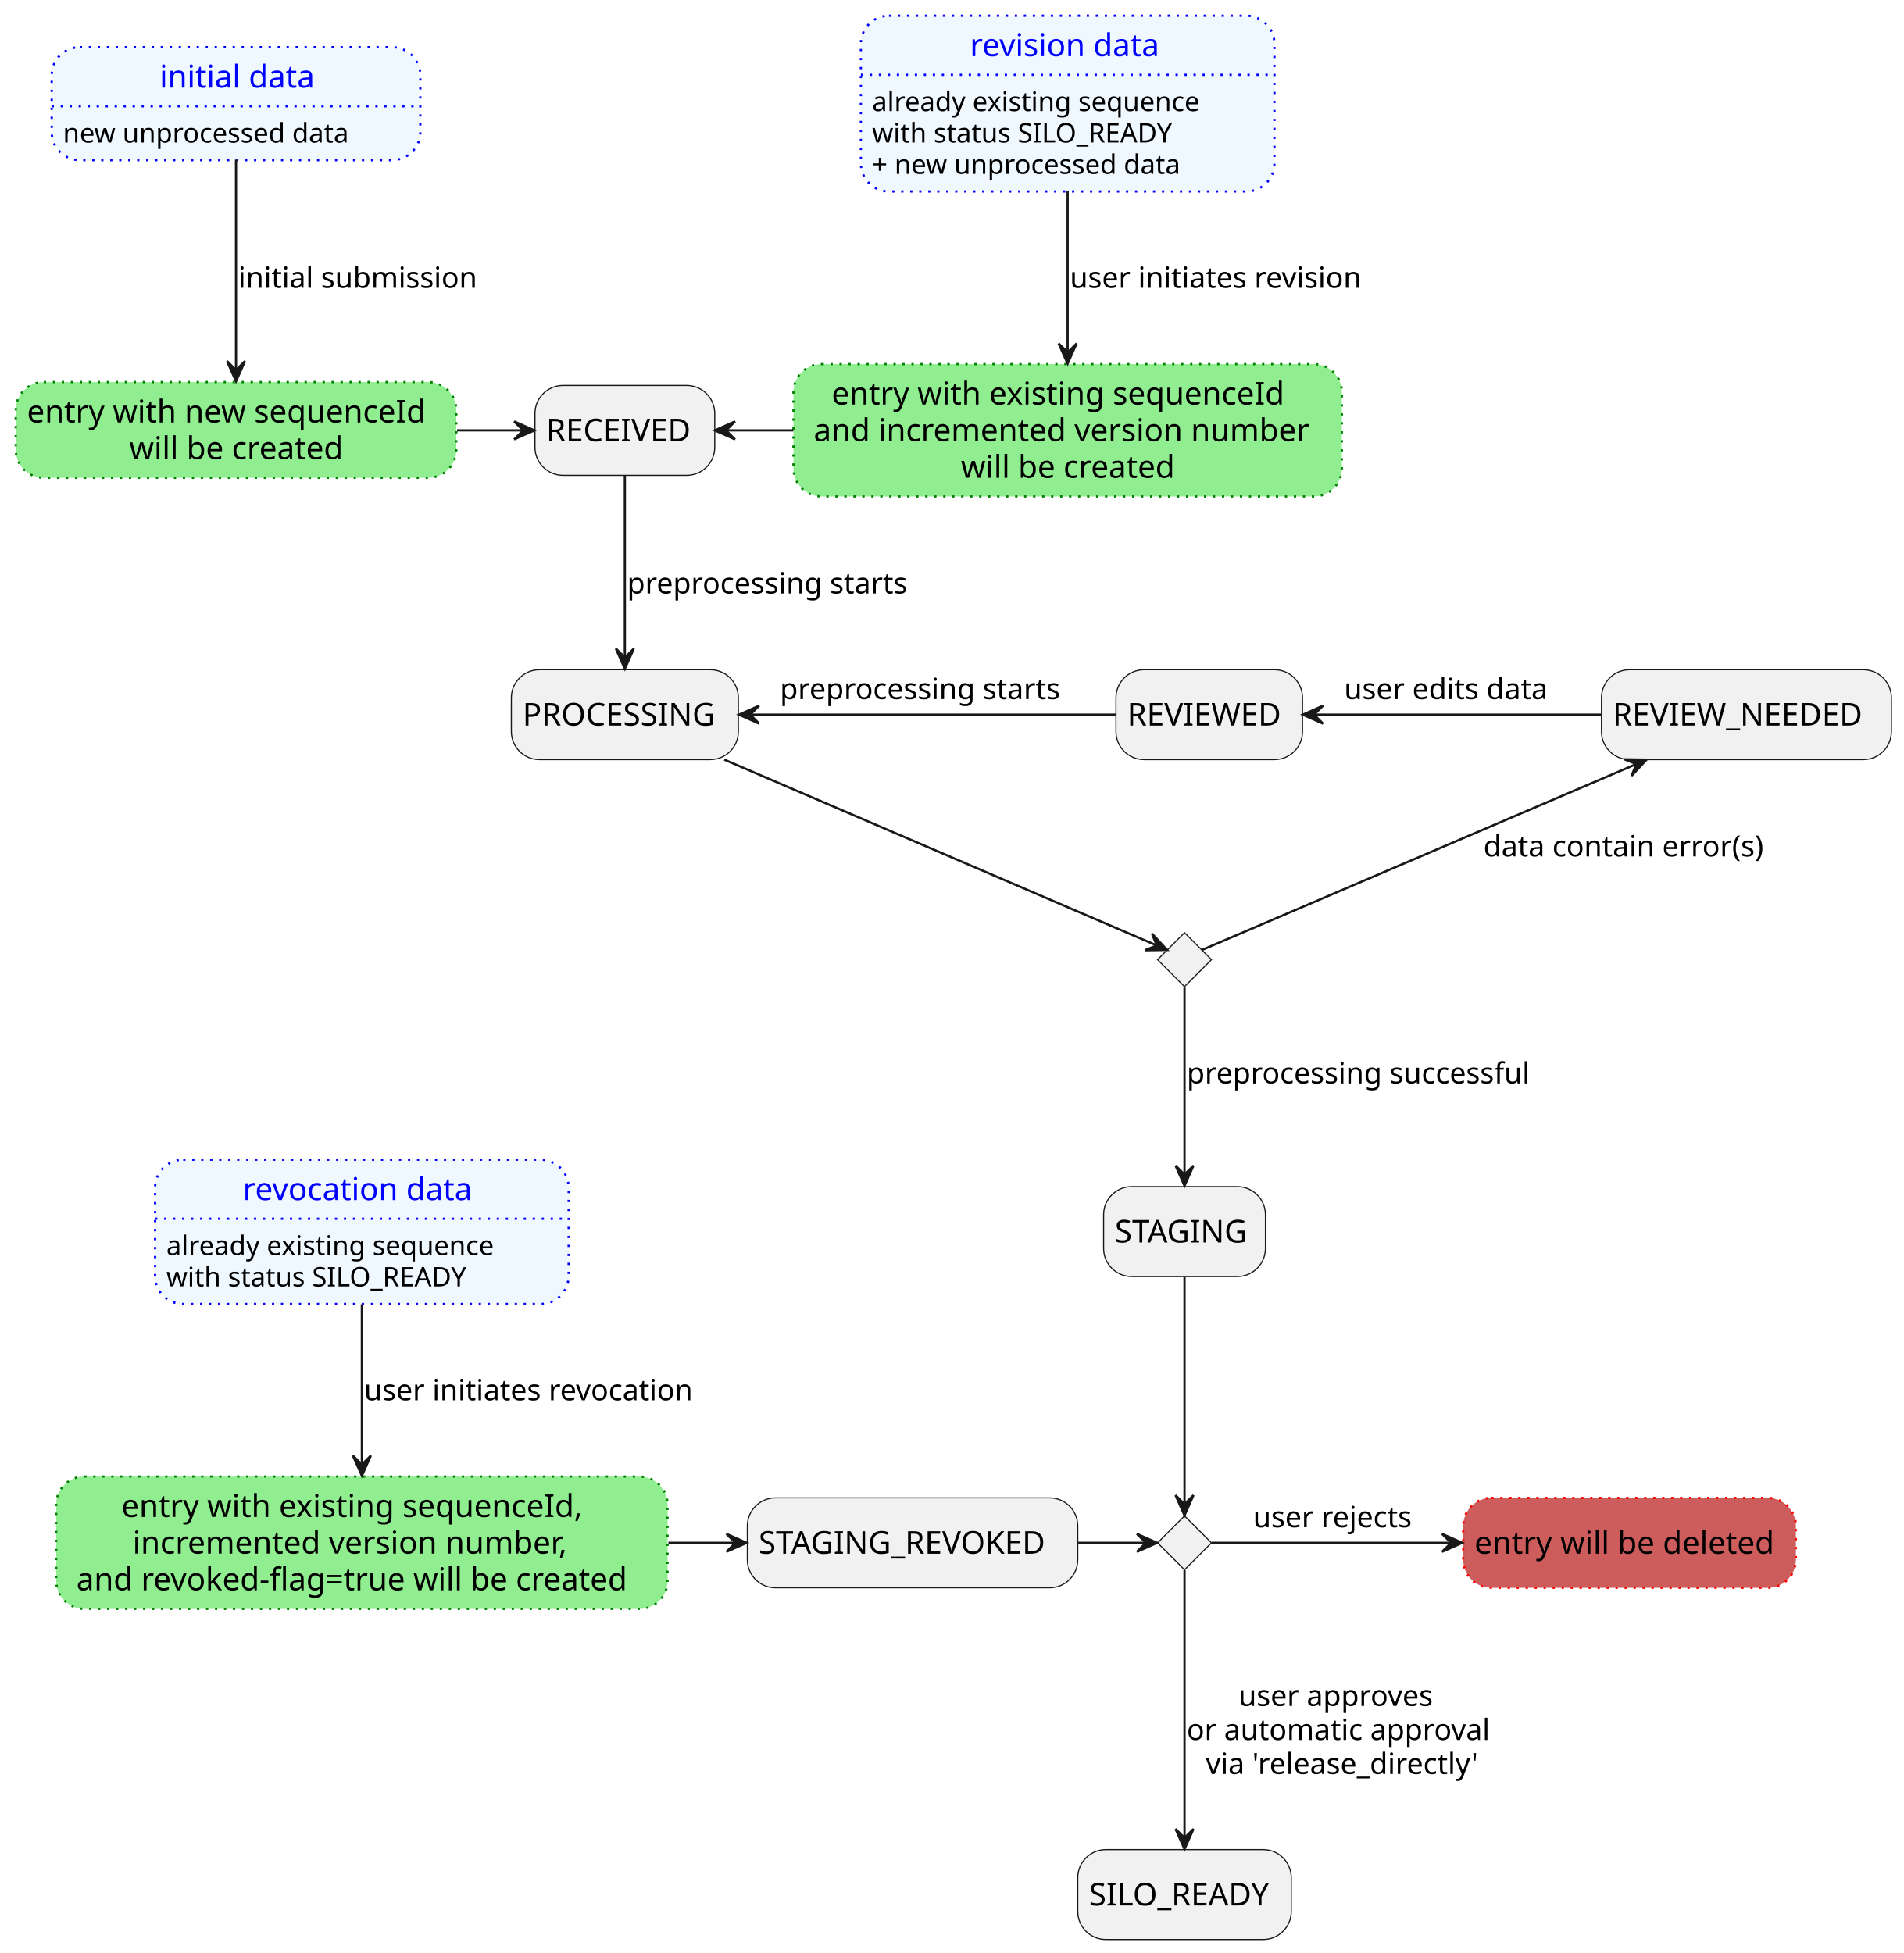
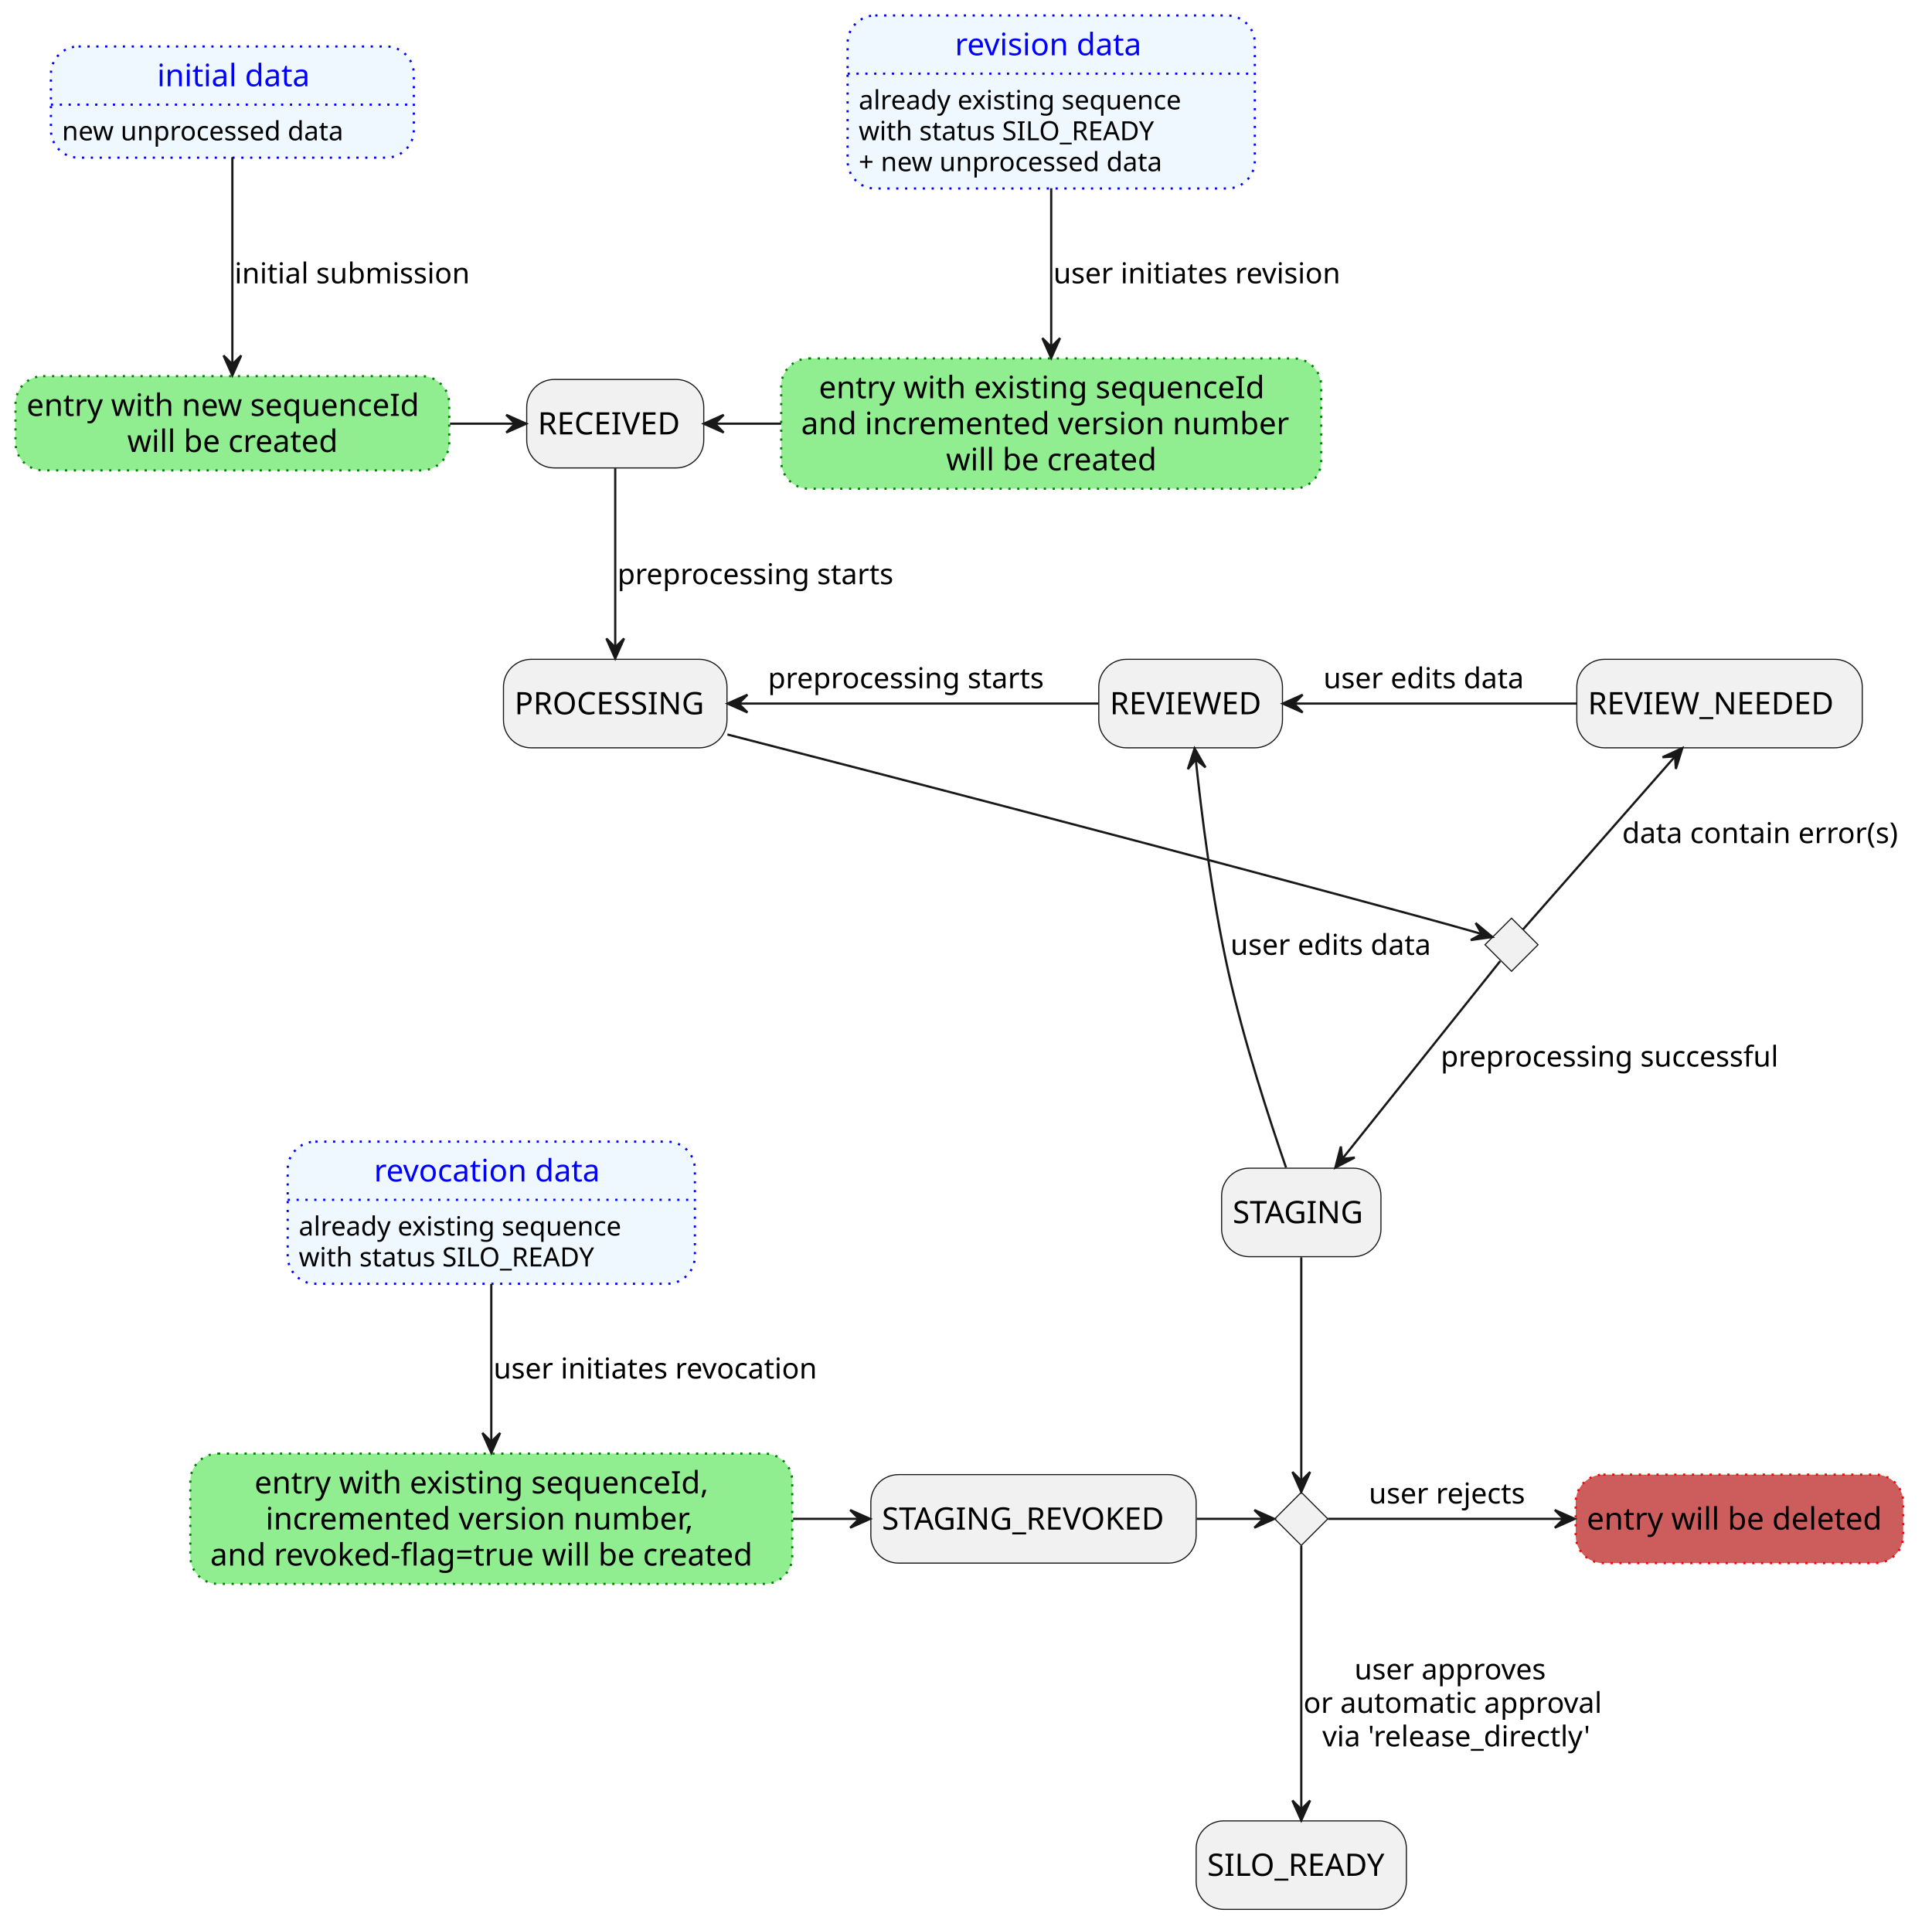
- <svg xmlns="http://www.w3.org/2000/svg" contentStyleType="text/css" height="869px" preserveAspectRatio="none" style="width:847px;height:869px;background:#FFFFFF;" version="1.1" viewBox="0 0 847 869" width="847px" zoomAndPan="magnify">
+ <svg xmlns="http://www.w3.org/2000/svg" contentStyleType="text/css" height="869px" preserveAspectRatio="none" style="width:873px;height:869px;background:#FFFFFF;" version="1.1" viewBox="0 0 873 869" width="873px" zoomAndPan="magnify">
  <defs />
  <g>
    <g id="INITIAL_DATA">
      <rect fill="#F0F8FF" height="50.266" rx="12.5" ry="12.5" style="stroke:#0000FF;stroke-width:1.0;stroke-dasharray:1.0,3.0;" width="164" x="23" y="21" />
      <line style="stroke:#0000FF;stroke-width:1.0;stroke-dasharray:1.0,3.0;" x1="23" x2="187" y1="47.297" y2="47.297" />
      <text fill="#0000FF" font-family="sans-serif" font-size="14" lengthAdjust="spacing" textLength="68" x="71" y="38.995">initial data</text>
      <text fill="#000000" font-family="sans-serif" font-size="12" lengthAdjust="spacing" textLength="144" x="28" y="63.435">new unprocessed data</text>
    </g>
    <g id="REVISION_DATA">
      <rect fill="#F0F8FF" height="78.203" rx="12.5" ry="12.5" style="stroke:#0000FF;stroke-width:1.0;stroke-dasharray:1.0,3.0;" width="184" x="383" y="7" />
      <line style="stroke:#0000FF;stroke-width:1.0;stroke-dasharray:1.0,3.0;" x1="383" x2="567" y1="33.297" y2="33.297" />
      <text fill="#0000FF" font-family="sans-serif" font-size="14" lengthAdjust="spacing" textLength="87" x="431.5" y="24.995">revision data</text>
      <text fill="#000000" font-family="sans-serif" font-size="12" lengthAdjust="spacing" textLength="164" x="388" y="49.435">already existing sequence</text>
      <text fill="#000000" font-family="sans-serif" font-size="12" lengthAdjust="spacing" textLength="145" x="388" y="63.404">with status SILO_READY</text>
      <text fill="#000000" font-family="sans-serif" font-size="12" lengthAdjust="spacing" textLength="158" x="388" y="77.373">+ new unprocessed data</text>
    </g>
    <g id="REVOKED_DATA">
-       <rect fill="#F0F8FF" height="64.234" rx="12.5" ry="12.5" style="stroke:#0000FF;stroke-width:1.0;stroke-dasharray:1.0,3.0;" width="184" x="69" y="516" />
-       <line style="stroke:#0000FF;stroke-width:1.0;stroke-dasharray:1.0,3.0;" x1="69" x2="253" y1="542.297" y2="542.297" />
-       <text fill="#0000FF" font-family="sans-serif" font-size="14" lengthAdjust="spacing" textLength="106" x="108" y="533.995">revocation data</text>
-       <text fill="#000000" font-family="sans-serif" font-size="12" lengthAdjust="spacing" textLength="164" x="74" y="558.436">already existing sequence</text>
-       <text fill="#000000" font-family="sans-serif" font-size="12" lengthAdjust="spacing" textLength="145" x="74" y="572.404">with status SILO_READY</text>
+       <rect fill="#F0F8FF" height="64.234" rx="12.5" ry="12.5" style="stroke:#0000FF;stroke-width:1.0;stroke-dasharray:1.0,3.0;" width="184" x="130" y="516" />
+       <line style="stroke:#0000FF;stroke-width:1.0;stroke-dasharray:1.0,3.0;" x1="130" x2="314" y1="542.297" y2="542.297" />
+       <text fill="#0000FF" font-family="sans-serif" font-size="14" lengthAdjust="spacing" textLength="106" x="169" y="533.995">revocation data</text>
+       <text fill="#000000" font-family="sans-serif" font-size="12" lengthAdjust="spacing" textLength="164" x="135" y="558.436">already existing sequence</text>
+       <text fill="#000000" font-family="sans-serif" font-size="12" lengthAdjust="spacing" textLength="145" x="135" y="572.404">with status SILO_READY</text>
    </g>
-     <rect fill="#F1F1F1" height="40" rx="12.5" ry="12.5" style="stroke:#181818;stroke-width:0.5;" width="147" x="332.5" y="666.5" />
-     <text fill="#000000" font-family="sans-serif" font-size="14" lengthAdjust="spacing" textLength="137" x="337.5" y="691.347">STAGING_REVOKED</text>
+     <rect fill="#F1F1F1" height="40" rx="12.5" ry="12.5" style="stroke:#181818;stroke-width:0.5;" width="147" x="393.5" y="666.5" />
+     <text fill="#000000" font-family="sans-serif" font-size="14" lengthAdjust="spacing" textLength="137" x="398.5" y="691.347">STAGING_REVOKED</text>
    <rect fill="#F1F1F1" height="40" rx="12.5" ry="12.5" style="stroke:#181818;stroke-width:0.5;" width="80" x="238" y="171.5" />
    <text fill="#000000" font-family="sans-serif" font-size="14" lengthAdjust="spacing" textLength="70" x="243" y="196.347">RECEIVED</text>
    <rect fill="#F1F1F1" height="40" rx="12.5" ry="12.5" style="stroke:#181818;stroke-width:0.5;" width="101" x="227.5" y="298" />
    <text fill="#000000" font-family="sans-serif" font-size="14" lengthAdjust="spacing" textLength="91" x="232.5" y="322.847">PROCESSING</text>
    <rect fill="#F1F1F1" height="40" rx="12.5" ry="12.5" style="stroke:#181818;stroke-width:0.5;" width="129" x="712.5" y="298" />
    <text fill="#000000" font-family="sans-serif" font-size="14" lengthAdjust="spacing" textLength="119" x="717.5" y="322.847">REVIEW_NEEDED</text>
    <rect fill="#F1F1F1" height="40" rx="12.5" ry="12.5" style="stroke:#181818;stroke-width:0.5;" width="83" x="496.5" y="298" />
    <text fill="#000000" font-family="sans-serif" font-size="14" lengthAdjust="spacing" textLength="73" x="501.5" y="322.847">REVIEWED</text>
-     <rect fill="#F1F1F1" height="40" rx="12.5" ry="12.5" style="stroke:#181818;stroke-width:0.5;" width="95" x="479.5" y="823" />
-     <text fill="#000000" font-family="sans-serif" font-size="14" lengthAdjust="spacing" textLength="85" x="484.5" y="847.847">SILO_READY</text>
+     <rect fill="#F1F1F1" height="40" rx="12.5" ry="12.5" style="stroke:#181818;stroke-width:0.5;" width="95" x="540.5" y="823" />
+     <text fill="#000000" font-family="sans-serif" font-size="14" lengthAdjust="spacing" textLength="85" x="545.5" y="847.847">SILO_READY</text>
    <rect fill="#90EE90" height="42.594" rx="12.5" ry="12.5" style="stroke:#008000;stroke-width:1.0;stroke-dasharray:1.0,3.0;" width="196" x="7" y="170" />
    <text fill="#000000" font-family="sans-serif" font-size="14" lengthAdjust="spacing" textLength="186" x="12" y="187.995">entry with new sequenceId</text>
    <text fill="#000000" font-family="sans-serif" font-size="14" lengthAdjust="spacing" textLength="99" x="57.5" y="204.292">will be created</text>
    <rect fill="#90EE90" height="58.891" rx="12.5" ry="12.5" style="stroke:#008000;stroke-width:1.0;stroke-dasharray:1.0,3.0;" width="244" x="353" y="162" />
    <text fill="#000000" font-family="sans-serif" font-size="14" lengthAdjust="spacing" textLength="210" x="370" y="179.995">entry with existing sequenceId</text>
    <text fill="#000000" font-family="sans-serif" font-size="14" lengthAdjust="spacing" textLength="230" x="362" y="196.292">and incremented version number</text>
    <text fill="#000000" font-family="sans-serif" font-size="14" lengthAdjust="spacing" textLength="99" x="427.5" y="212.589">will be created</text>
-     <rect fill="#90EE90" height="58.891" rx="12.5" ry="12.5" style="stroke:#008000;stroke-width:1.0;stroke-dasharray:1.0,3.0;" width="272" x="25" y="657" />
-     <text fill="#000000" font-family="sans-serif" font-size="14" lengthAdjust="spacing" textLength="214" x="54" y="674.995">entry with existing sequenceId,</text>
-     <text fill="#000000" font-family="sans-serif" font-size="14" lengthAdjust="spacing" textLength="204" x="59" y="691.292">incremented version number,</text>
-     <text fill="#000000" font-family="sans-serif" font-size="14" lengthAdjust="spacing" textLength="258" x="34" y="707.589">and revoked-flag=true will be created</text>
-     <rect fill="#CD5C5C" height="40" rx="12.5" ry="12.5" style="stroke:#FF0000;stroke-width:1.0;stroke-dasharray:1.0,3.0;" width="148" x="651" y="666.5" />
-     <text fill="#000000" font-family="sans-serif" font-size="14" lengthAdjust="spacing" textLength="138" x="656" y="691.347">entry will be deleted</text>
+     <rect fill="#90EE90" height="58.891" rx="12.5" ry="12.5" style="stroke:#008000;stroke-width:1.0;stroke-dasharray:1.0,3.0;" width="272" x="86" y="657" />
+     <text fill="#000000" font-family="sans-serif" font-size="14" lengthAdjust="spacing" textLength="214" x="115" y="674.995">entry with existing sequenceId,</text>
+     <text fill="#000000" font-family="sans-serif" font-size="14" lengthAdjust="spacing" textLength="204" x="120" y="691.292">incremented version number,</text>
+     <text fill="#000000" font-family="sans-serif" font-size="14" lengthAdjust="spacing" textLength="258" x="95" y="707.589">and revoked-flag=true will be created</text>
+     <rect fill="#CD5C5C" height="40" rx="12.5" ry="12.5" style="stroke:#FF0000;stroke-width:1.0;stroke-dasharray:1.0,3.0;" width="148" x="712" y="666.5" />
+     <text fill="#000000" font-family="sans-serif" font-size="14" lengthAdjust="spacing" textLength="138" x="717" y="691.347">entry will be deleted</text>
    <g id="elem_is_error">
-       <polygon fill="#F1F1F1" points="527,415,539,427,527,439,515,427,527,415" style="stroke:#181818;stroke-width:0.5;" />
+       <polygon fill="#F1F1F1" points="683,415,695,427,683,439,671,427,683,415" style="stroke:#181818;stroke-width:0.5;" />
    </g>
    <g id="elem_is_approved">
-       <polygon fill="#F1F1F1" points="527,674.5,539,686.5,527,698.5,515,686.5,527,674.5" style="stroke:#181818;stroke-width:0.5;" />
+       <polygon fill="#F1F1F1" points="588,674.5,600,686.5,588,698.5,576,686.5,588,674.5" style="stroke:#181818;stroke-width:0.5;" />
    </g>
-     <rect fill="#F1F1F1" height="40" rx="12.5" ry="12.5" style="stroke:#181818;stroke-width:0.5;" width="72" x="491" y="528" />
-     <text fill="#000000" font-family="sans-serif" font-size="14" lengthAdjust="spacing" textLength="62" x="496" y="552.847">STAGING</text>
+     <rect fill="#F1F1F1" height="40" rx="12.5" ry="12.5" style="stroke:#181818;stroke-width:0.5;" width="72" x="552" y="528" />
+     <text fill="#000000" font-family="sans-serif" font-size="14" lengthAdjust="spacing" textLength="62" x="557" y="552.847">STAGING</text>
    <g id="link_INITIAL_DATA_CREATING_SUBMIT">
      <path d="M105,71.02 C105,96.9 105,137.94 105,164.55 " fill="none" id="INITIAL_DATA-to-CREATING_SUBMIT" style="stroke:#181818;stroke-width:1.0;" />
      <polygon fill="#181818" points="105,169.67,109,160.67,105,164.67,101,160.67,105,169.67" style="stroke:#181818;stroke-width:1.0;" />
      <text fill="#000000" font-family="sans-serif" font-size="13" lengthAdjust="spacing" textLength="109" x="106" y="128.067">initial submission</text>
    </g>
    <g id="link_CREATING_SUBMIT_RECEIVED">
      <path d="M203.33,191.5 C213.1,191.5 222.87,191.5 232.64,191.5 " fill="none" id="CREATING_SUBMIT-to-RECEIVED" style="stroke:#181818;stroke-width:1.0;" />
      <polygon fill="#181818" points="237.75,191.5,228.75,187.5,232.75,191.5,228.75,195.5,237.75,191.5" style="stroke:#181818;stroke-width:1.0;" />
    </g>
    <g id="link_REVISION_DATA_CREATING_REVISE">
      <path d="M475,85.08 C475,107.37 475,135.27 475,156.77 " fill="none" id="REVISION_DATA-to-CREATING_REVISE" style="stroke:#181818;stroke-width:1.0;" />
      <polygon fill="#181818" points="475,161.81,479,152.81,475,156.81,471,152.81,475,161.81" style="stroke:#181818;stroke-width:1.0;" />
      <text fill="#000000" font-family="sans-serif" font-size="13" lengthAdjust="spacing" textLength="135" x="476" y="128.067">user initiates revision</text>
    </g>
    <g id="link_RECEIVED_CREATING_REVISE">
      <path d="M323.2,191.5 C333.13,191.5 343.05,191.5 352.97,191.5 " fill="none" id="RECEIVED-backto-CREATING_REVISE" style="stroke:#181818;stroke-width:1.0;" />
      <polygon fill="#181818" points="318.02,191.5,327.02,195.5,323.02,191.5,327.02,187.5,318.02,191.5" style="stroke:#181818;stroke-width:1.0;" />
    </g>
    <g id="link_REVOKED_DATA_CREATING_REVOKE">
-       <path d="M161,580.32 C161,601.59 161,629.72 161,651.54 " fill="none" id="REVOKED_DATA-to-CREATING_REVOKE" style="stroke:#181818;stroke-width:1.0;" />
-       <polygon fill="#181818" points="161,656.66,165,647.66,161,651.66,157,647.66,161,656.66" style="stroke:#181818;stroke-width:1.0;" />
-       <text fill="#000000" font-family="sans-serif" font-size="13" lengthAdjust="spacing" textLength="153" x="162" y="623.067">user initiates revocation</text>
+       <path d="M222,580.32 C222,601.59 222,629.72 222,651.54 " fill="none" id="REVOKED_DATA-to-CREATING_REVOKE" style="stroke:#181818;stroke-width:1.0;" />
+       <polygon fill="#181818" points="222,656.66,226,647.66,222,651.66,218,647.66,222,656.66" style="stroke:#181818;stroke-width:1.0;" />
+       <text fill="#000000" font-family="sans-serif" font-size="13" lengthAdjust="spacing" textLength="153" x="223" y="623.067">user initiates revocation</text>
    </g>
    <g id="link_CREATING_REVOKE_STAGING_REVOKED">
-       <path d="M297.38,686.5 C307.25,686.5 317.13,686.5 327.01,686.5 " fill="none" id="CREATING_REVOKE-to-STAGING_REVOKED" style="stroke:#181818;stroke-width:1.0;" />
-       <polygon fill="#181818" points="332.17,686.5,323.17,682.5,327.17,686.5,323.17,690.5,332.17,686.5" style="stroke:#181818;stroke-width:1.0;" />
+       <path d="M358.38,686.5 C368.25,686.5 378.13,686.5 388.01,686.5 " fill="none" id="CREATING_REVOKE-to-STAGING_REVOKED" style="stroke:#181818;stroke-width:1.0;" />
+       <polygon fill="#181818" points="393.17,686.5,384.17,682.5,388.17,686.5,384.17,690.5,393.17,686.5" style="stroke:#181818;stroke-width:1.0;" />
    </g>
    <g id="link_STAGING_REVOKED_is_approved">
-       <path d="M479.73,686.5 C489.69,686.5 499.65,686.5 509.61,686.5 " fill="none" id="STAGING_REVOKED-to-is_approved" style="stroke:#181818;stroke-width:1.0;" />
-       <polygon fill="#181818" points="514.81,686.5,505.81,682.5,509.81,686.5,505.81,690.5,514.81,686.5" style="stroke:#181818;stroke-width:1.0;" />
+       <path d="M540.73,686.5 C550.69,686.5 560.65,686.5 570.61,686.5 " fill="none" id="STAGING_REVOKED-to-is_approved" style="stroke:#181818;stroke-width:1.0;" />
+       <polygon fill="#181818" points="575.81,686.5,566.81,682.5,570.81,686.5,566.81,690.5,575.81,686.5" style="stroke:#181818;stroke-width:1.0;" />
    </g>
    <g id="link_RECEIVED_PROCESSING">
      <path d="M278,211.68 C278,233.37 278,268.74 278,292.43 " fill="none" id="RECEIVED-to-PROCESSING" style="stroke:#181818;stroke-width:1.0;" />
      <polygon fill="#181818" points="278,297.59,282,288.59,278,292.59,274,288.59,278,297.59" style="stroke:#181818;stroke-width:1.0;" />
      <text fill="#000000" font-family="sans-serif" font-size="13" lengthAdjust="spacing" textLength="131" x="279" y="264.067">preprocessing starts</text>
    </g>
    <g id="link_PROCESSING_is_error">
-       <path d="M322.23,338.01 C380.57,363.08 479.91,405.76 514.6,420.67 " fill="none" id="PROCESSING-to-is_error" style="stroke:#181818;stroke-width:1.0;" />
-       <polygon fill="#181818" points="519.24,422.67,512.543,415.448,514.644,420.7,509.392,422.801,519.24,422.67" style="stroke:#181818;stroke-width:1.0;" />
+       <path d="M328.7,331.98 C399.42,350.17 531.65,384.42 644,415 C652.49,417.31 662,419.99 669.5,422.13 " fill="none" id="PROCESSING-to-is_error" style="stroke:#181818;stroke-width:1.0;" />
+       <polygon fill="#181818" points="674.34,423.51,666.78,417.197,669.531,422.14,664.588,424.891,674.34,423.51" style="stroke:#181818;stroke-width:1.0;" />
    </g>
    <g id="link_REVIEW_NEEDED_is_error">
-       <path d="M727.83,340.05 C665.76,366.61 563.62,410.33 534.79,422.67 " fill="none" id="REVIEW_NEEDED-backto-is_error" style="stroke:#181818;stroke-width:1.0;" />
-       <polygon fill="#181818" points="732.59,338.01,722.742,337.879,727.994,339.98,725.893,345.232,732.59,338.01" style="stroke:#181818;stroke-width:1.0;" />
-       <text fill="#000000" font-family="sans-serif" font-size="13" lengthAdjust="spacing" textLength="132" x="660" y="381.067">data contain error(s)</text>
+       <path d="M756.77,342.03 C734.77,367.07 701.02,405.48 688.19,420.09 " fill="none" id="REVIEW_NEEDED-backto-is_error" style="stroke:#181818;stroke-width:1.0;" />
+       <polygon fill="#181818" points="760.19,338.13,751.245,342.252,756.89,341.887,757.256,347.532,760.19,338.13" style="stroke:#181818;stroke-width:1.0;" />
+       <text fill="#000000" font-family="sans-serif" font-size="13" lengthAdjust="spacing" textLength="132" x="733" y="381.067">data contain error(s)</text>
    </g>
    <g id="link_REVIEWED_REVIEW_NEEDED">
      <path d="M584.89,318 C621.31,318 672.2,318 712.46,318 " fill="none" id="REVIEWED-backto-REVIEW_NEEDED" style="stroke:#181818;stroke-width:1.0;" />
      <polygon fill="#181818" points="579.63,318,588.63,322,584.63,318,588.63,314,579.63,318" style="stroke:#181818;stroke-width:1.0;" />
      <text fill="#000000" font-family="sans-serif" font-size="13" lengthAdjust="spacing" textLength="96" x="598" y="311.067">user edits data</text>
    </g>
    <g id="link_PROCESSING_REVIEWED">
      <path d="M333.99,318 C382.77,318 452.39,318 496.38,318 " fill="none" id="PROCESSING-backto-REVIEWED" style="stroke:#181818;stroke-width:1.0;" />
      <polygon fill="#181818" points="328.75,318,337.75,322,333.75,318,337.75,314,328.75,318" style="stroke:#181818;stroke-width:1.0;" />
      <text fill="#000000" font-family="sans-serif" font-size="13" lengthAdjust="spacing" textLength="131" x="347" y="311.067">preprocessing starts</text>
    </g>
+     <g id="link_REVIEWED_STAGING">
+       <path d="M540.32,343.27 C542.9,367.65 547.71,406.21 555,439 C562.02,470.58 573.7,506.32 581.11,527.73 " fill="none" id="REVIEWED-backto-STAGING" style="stroke:#181818;stroke-width:1.0;" />
+       <polygon fill="#181818" points="539.8,338.29,536.745,347.653,540.313,343.264,544.702,346.832,539.8,338.29" style="stroke:#181818;stroke-width:1.0;" />
+       <text fill="#000000" font-family="sans-serif" font-size="13" lengthAdjust="spacing" textLength="96" x="556" y="431.567">user edits data</text>
+     </g>
    <g id="link_is_error_STAGING">
-       <path d="M527,439.41 C527,458.42 527,496.99 527,522.41 " fill="none" id="is_error-to-STAGING" style="stroke:#181818;stroke-width:1.0;" />
-       <polygon fill="#181818" points="527,527.62,531,518.62,527,522.62,523,518.62,527,527.62" style="stroke:#181818;stroke-width:1.0;" />
-       <text fill="#000000" font-family="sans-serif" font-size="13" lengthAdjust="spacing" textLength="160" x="528" y="482.067">preprocessing successful</text>
+       <path d="M677.89,434.4 C664.67,450.96 628.8,495.9 606.57,523.74 " fill="none" id="is_error-to-STAGING" style="stroke:#181818;stroke-width:1.0;" />
+       <polygon fill="#181818" points="603.4,527.72,612.142,523.183,606.52,523.813,605.89,518.191,603.4,527.72" style="stroke:#181818;stroke-width:1.0;" />
+       <text fill="#000000" font-family="sans-serif" font-size="13" lengthAdjust="spacing" textLength="160" x="651" y="482.067">preprocessing successful</text>
    </g>
    <g id="link_STAGING_is_approved">
-       <path d="M527,568.27 C527,595.3 527,644 527,669.28 " fill="none" id="STAGING-to-is_approved" style="stroke:#181818;stroke-width:1.0;" />
-       <polygon fill="#181818" points="527,674.3,531,665.3,527,669.3,523,665.3,527,674.3" style="stroke:#181818;stroke-width:1.0;" />
+       <path d="M588,568.27 C588,595.3 588,644 588,669.28 " fill="none" id="STAGING-to-is_approved" style="stroke:#181818;stroke-width:1.0;" />
+       <polygon fill="#181818" points="588,674.3,592,665.3,588,669.3,584,665.3,588,674.3" style="stroke:#181818;stroke-width:1.0;" />
    </g>
    <g id="link_is_approved_SILO_READY">
-       <path d="M527,698.61 C527,723.37 527,783.57 527,817.57 " fill="none" id="is_approved-to-SILO_READY" style="stroke:#181818;stroke-width:1.0;" />
-       <polygon fill="#181818" points="527,822.79,531,813.79,527,817.79,523,813.79,527,822.79" style="stroke:#181818;stroke-width:1.0;" />
-       <text fill="#000000" font-family="sans-serif" font-size="13" lengthAdjust="spacing" textLength="91" x="551" y="759.067">user approves</text>
-       <text fill="#000000" font-family="sans-serif" font-size="13" lengthAdjust="spacing" textLength="141" x="528" y="774.2">or automatic approval</text>
-       <text fill="#000000" font-family="sans-serif" font-size="13" lengthAdjust="spacing" textLength="128" x="536.5" y="789.332">via 'release_directly'</text>
+       <path d="M588,698.61 C588,723.37 588,783.57 588,817.57 " fill="none" id="is_approved-to-SILO_READY" style="stroke:#181818;stroke-width:1.0;" />
+       <polygon fill="#181818" points="588,822.79,592,813.79,588,817.79,584,813.79,588,822.79" style="stroke:#181818;stroke-width:1.0;" />
+       <text fill="#000000" font-family="sans-serif" font-size="13" lengthAdjust="spacing" textLength="91" x="612" y="759.067">user approves</text>
+       <text fill="#000000" font-family="sans-serif" font-size="13" lengthAdjust="spacing" textLength="141" x="589" y="774.2">or automatic approval</text>
+       <text fill="#000000" font-family="sans-serif" font-size="13" lengthAdjust="spacing" textLength="128" x="597.5" y="789.332">via 'release_directly'</text>
    </g>
    <g id="link_is_approved_DELETION">
-       <path d="M539.09,686.5 C560.06,686.5 604.82,686.5 645.16,686.5 " fill="none" id="is_approved-to-DELETION" style="stroke:#181818;stroke-width:1.0;" />
-       <polygon fill="#181818" points="650.57,686.5,641.57,682.5,645.57,686.5,641.57,690.5,650.57,686.5" style="stroke:#181818;stroke-width:1.0;" />
-       <text fill="#000000" font-family="sans-serif" font-size="13" lengthAdjust="spacing" textLength="75" x="557.5" y="679.567">user rejects</text>
+       <path d="M600.09,686.5 C621.06,686.5 665.82,686.5 706.16,686.5 " fill="none" id="is_approved-to-DELETION" style="stroke:#181818;stroke-width:1.0;" />
+       <polygon fill="#181818" points="711.57,686.5,702.57,682.5,706.57,686.5,702.57,690.5,711.57,686.5" style="stroke:#181818;stroke-width:1.0;" />
+       <text fill="#000000" font-family="sans-serif" font-size="13" lengthAdjust="spacing" textLength="75" x="618.5" y="679.567">user rejects</text>
    </g>
  </g>
</svg>
